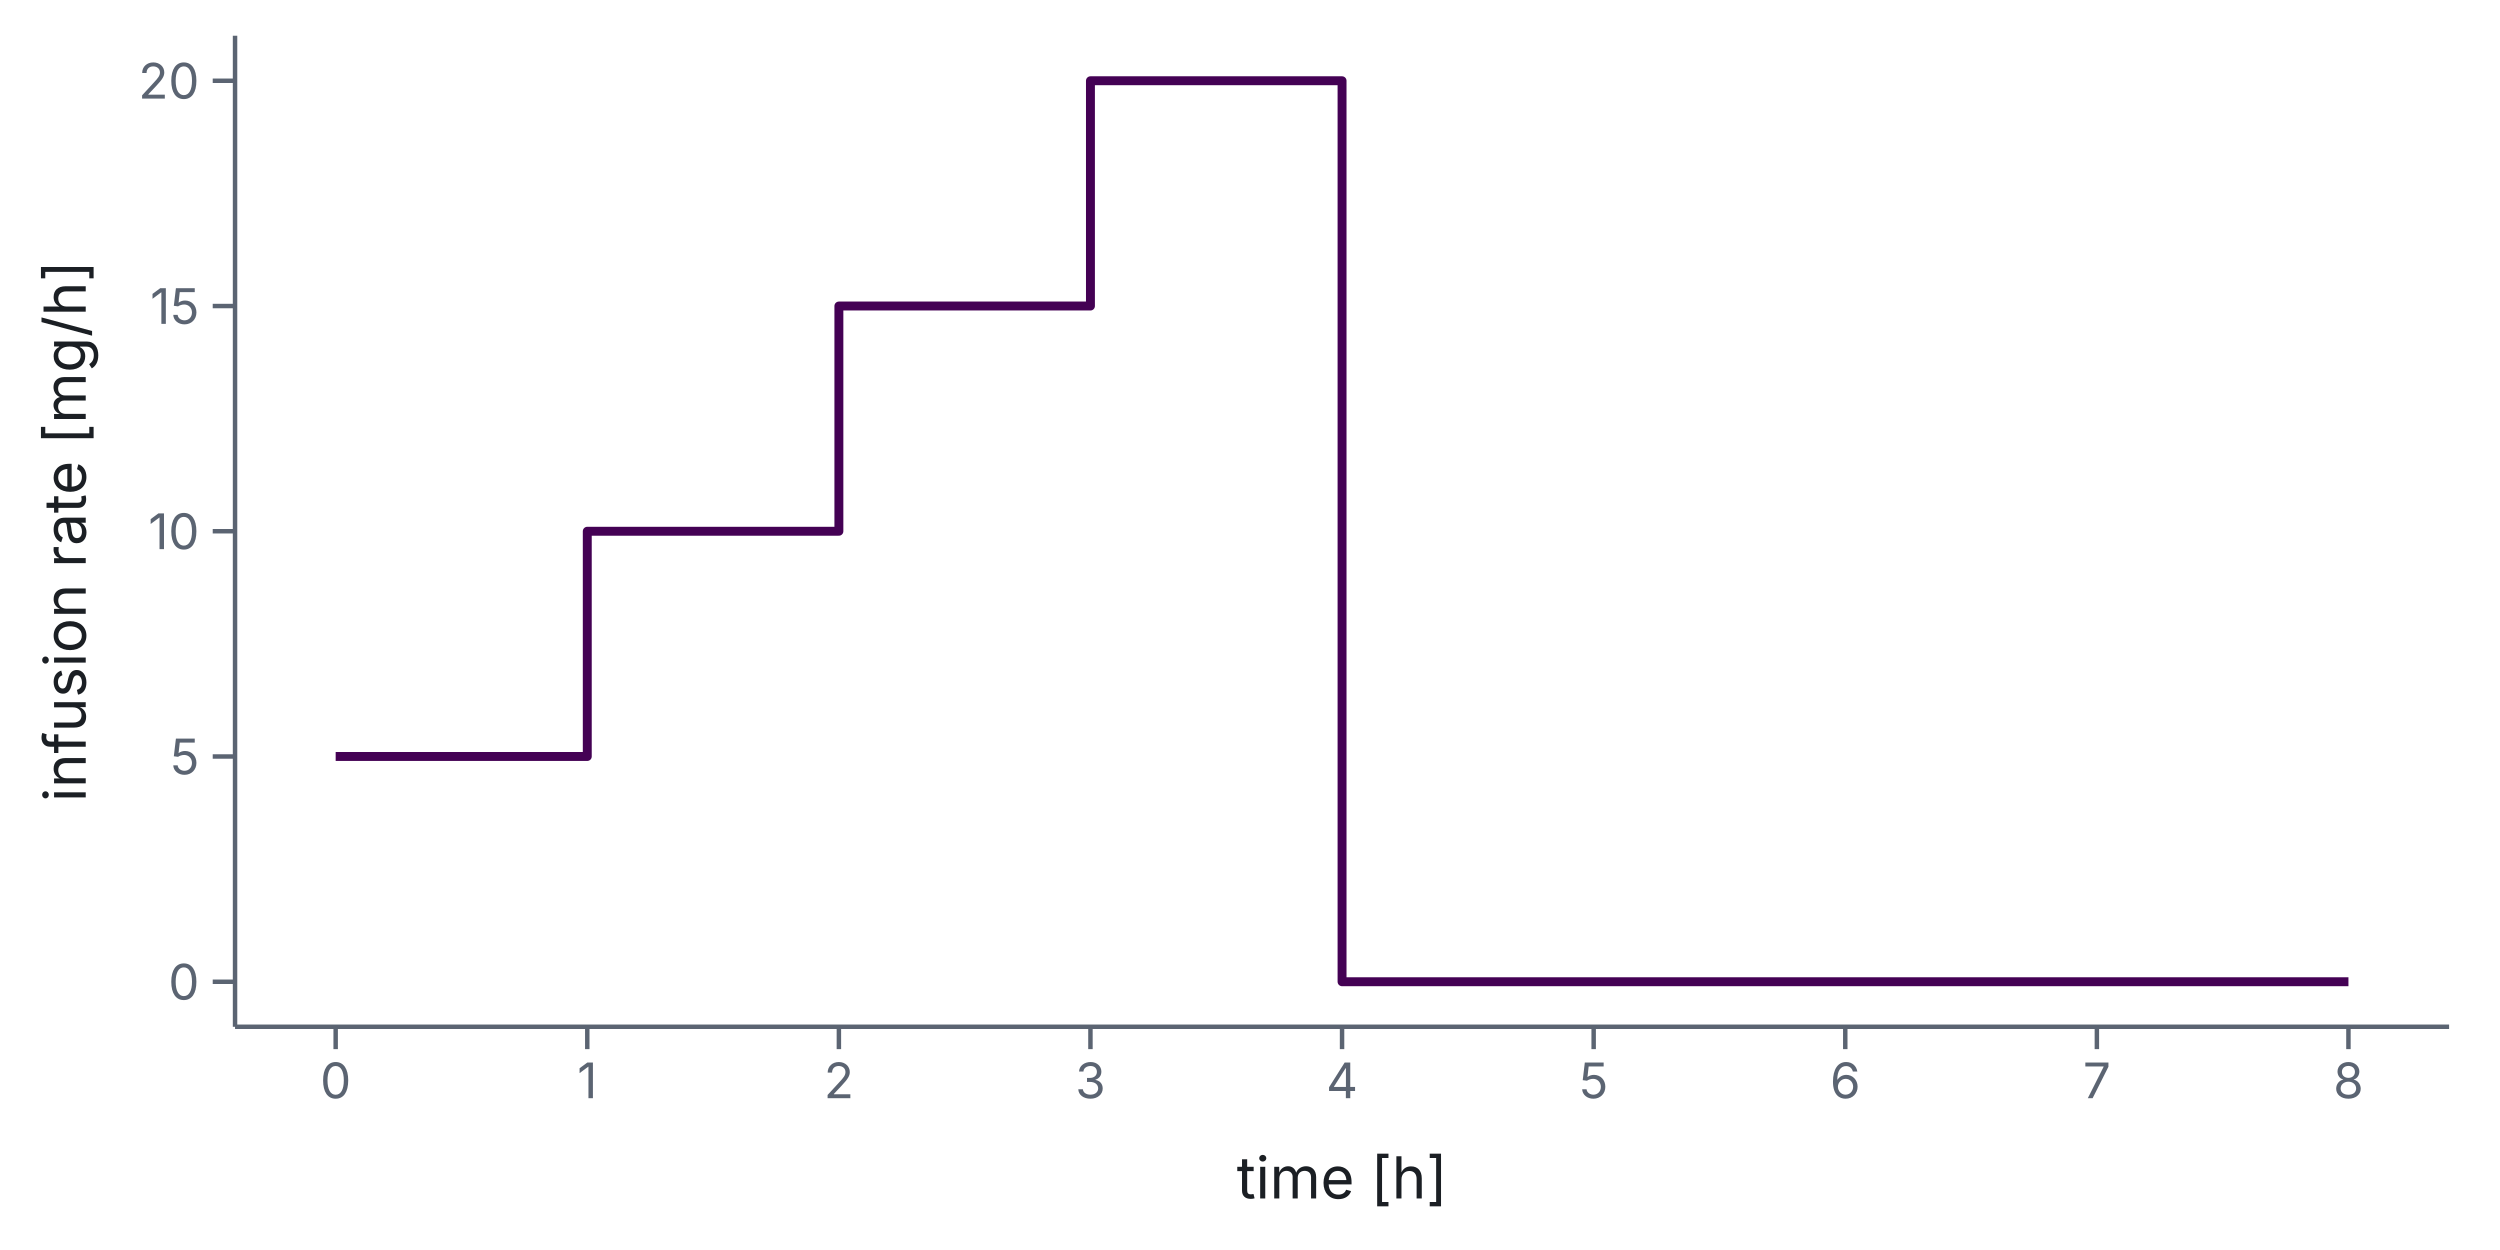
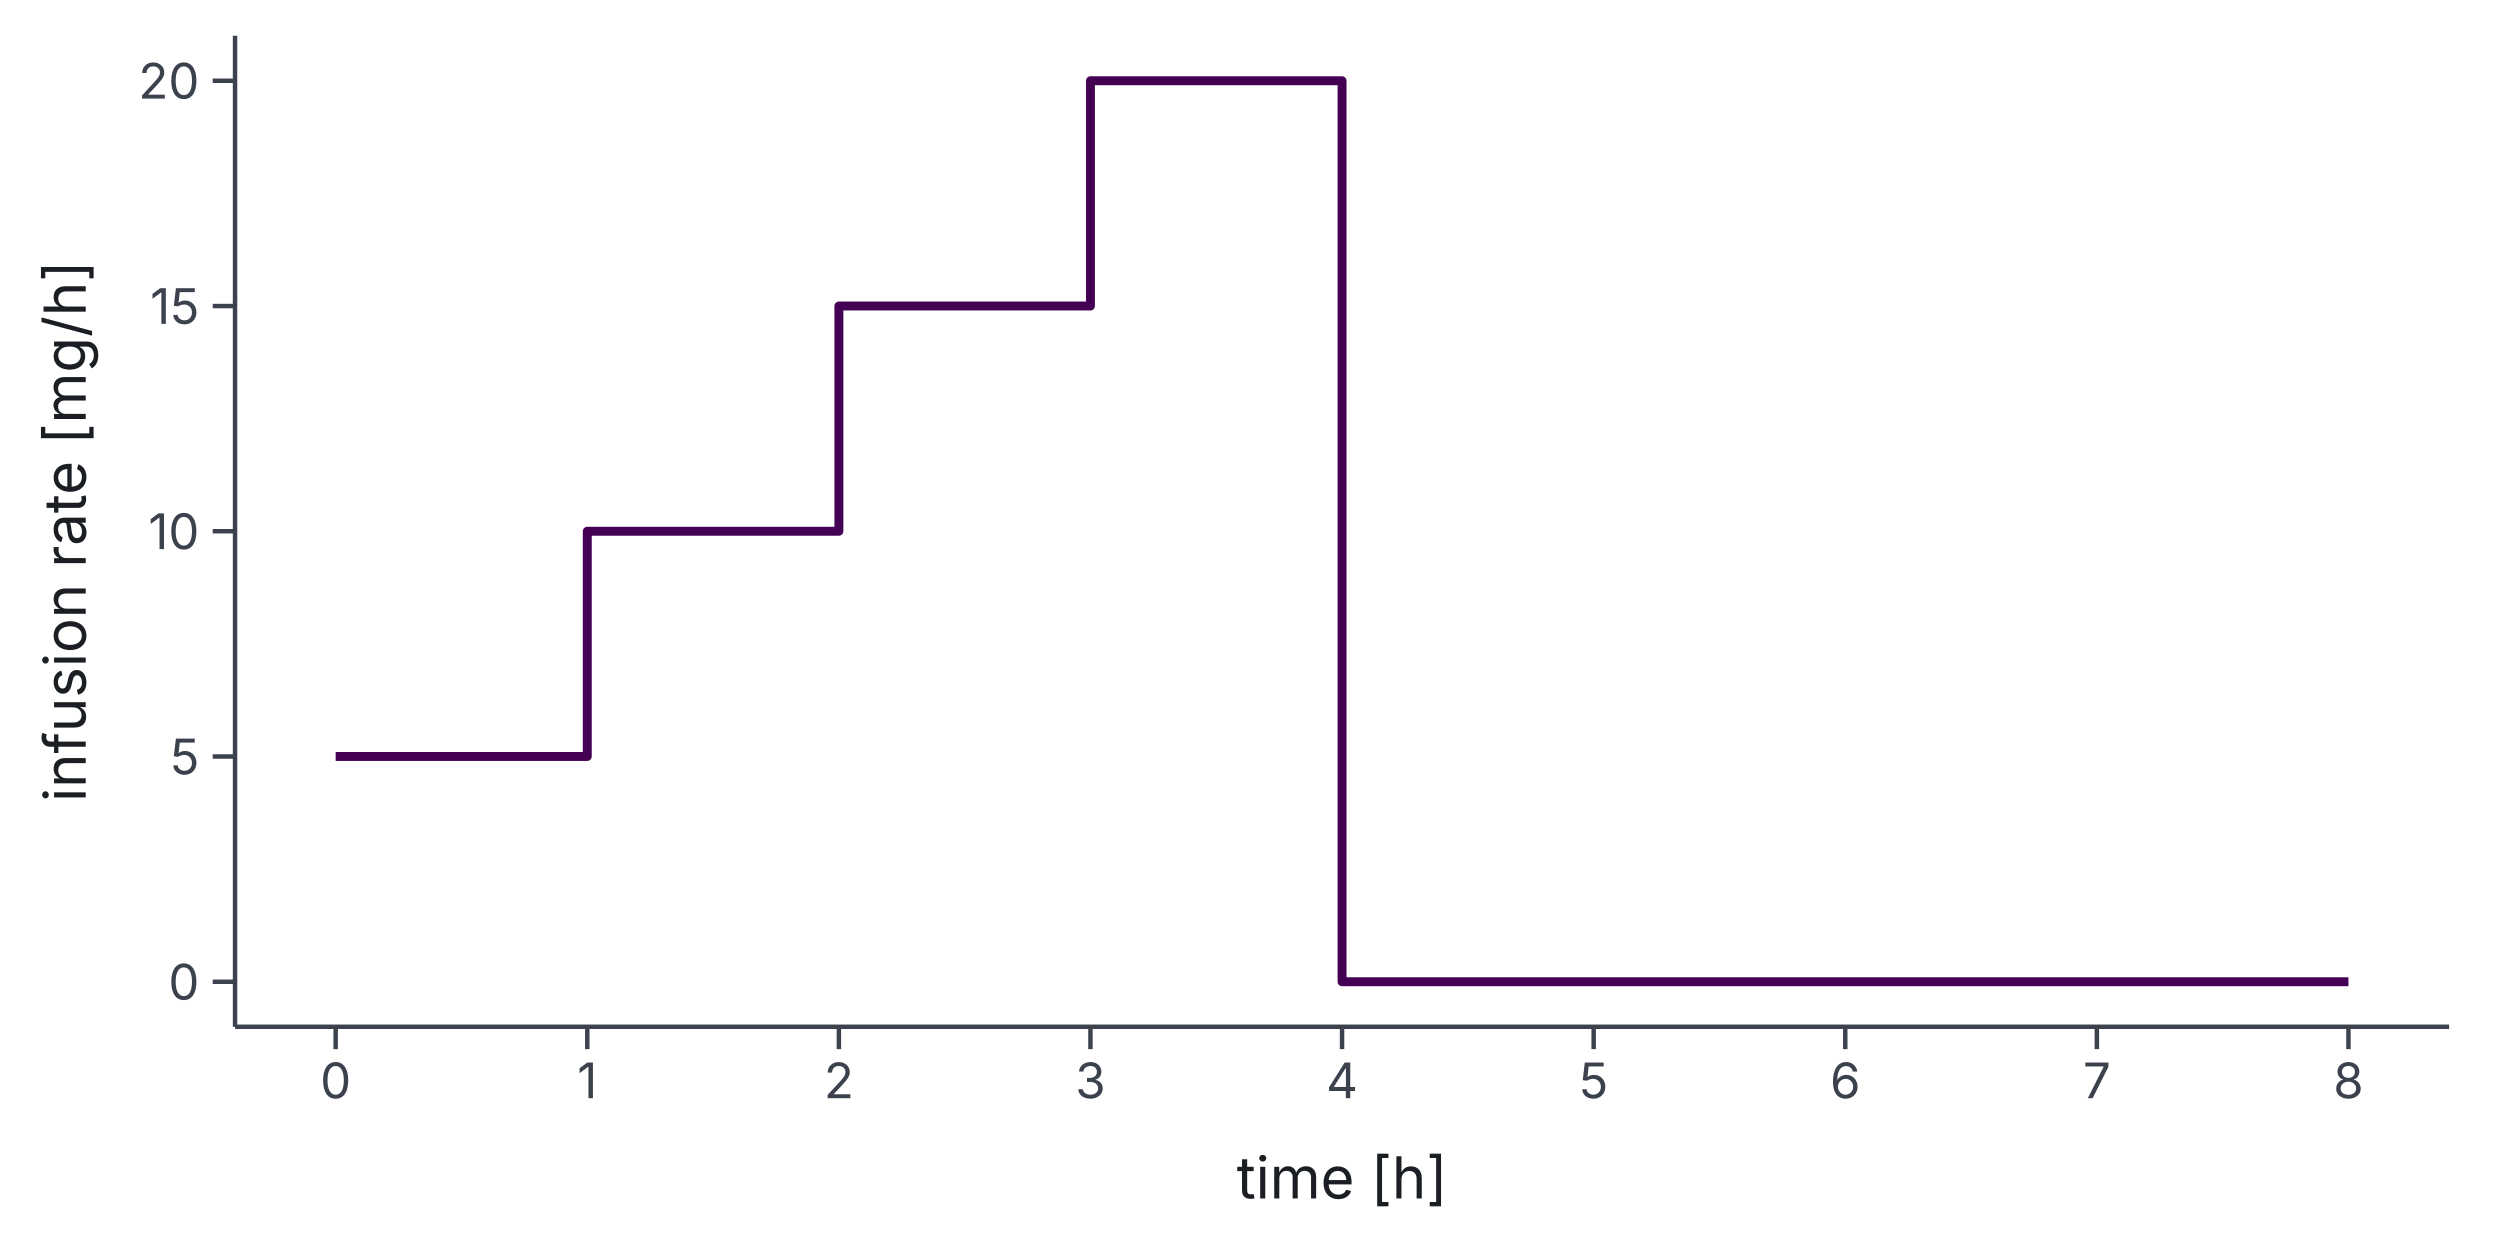
<svg xmlns="http://www.w3.org/2000/svg" width="560" height="280" viewBox="0 0 560 280" class="sbmlsim-figure" role="img" font-family="Inter, -apple-system, BlinkMacSystemFont, 'Segoe UI', Roboto, Helvetica, Arial, sans-serif">
  <defs>
-     <clipPath id="sbmlsim-1340aad2e59a-p0-clip-0">
+     <clipPath id="sbmlsim-85067059be80-p0-clip-0">
      <rect x="44.65" y="0" width="495.95" height="222" />
    </clipPath>
  </defs>
  <g class="charton-background">
    <rect x="0" y="0" width="560" height="280" fill="#ffffff" />
  </g>
  <svg class="sbmlsim-plot" data-plot="p0" x="8" y="8" width="544" height="264" overflow="visible">
-     <g class="charton-plot" clip-path="url(#sbmlsim-1340aad2e59a-p0-clip-0)">
+     <g class="charton-plot" clip-path="url(#sbmlsim-85067059be80-p0-clip-0)">
      <g class="sbmlsim-element sbmlsim-curve" data-element="e0">
        <g class="charton-mark charton-mark-path">
          <path d="M67.19 161.45L67.19 161.45L67.19 161.45L67.19 161.45L67.19 161.45L67.19 161.45L67.19 161.45L67.19 161.45L67.19 161.45L67.19 161.45L67.19 161.45L67.19 161.45L67.2 161.45L67.2 161.45L67.2 161.45L67.2 161.45L67.2 161.45L67.2 161.45L67.2 161.45L67.21 161.45L67.21 161.45L67.21 161.45L67.21 161.45L67.22 161.45L67.22 161.45L67.23 161.45L67.23 161.45L67.24 161.45L67.24 161.45L67.25 161.45L67.26 161.45L67.26 161.45L67.27 161.45L67.28 161.45L67.28 161.45L67.29 161.45L67.3 161.45L67.32 161.45L67.34 161.45L67.35 161.45L67.36 161.45L67.38 161.45L67.39 161.45L67.41 161.45L67.43 161.45L67.45 161.45L67.47 161.45L67.48 161.45L67.5 161.45L67.52 161.45L67.53 161.45L67.55 161.45L67.56 161.45L67.58 161.45L67.59 161.45L67.61 161.45L67.62 161.45L67.64 161.45L67.65 161.45L67.67 161.45L67.69 161.45L67.7 161.45L67.72 161.45L67.73 161.45L67.75 161.45L67.76 161.45L67.78 161.45L67.79 161.45L67.81 161.45L67.83 161.45L67.84 161.45L67.86 161.45L67.87 161.45L67.89 161.45L67.9 161.45L67.92 161.45L67.94 161.45L67.97 161.45L67.99 161.45L68.01 161.45L68.04 161.45L68.06 161.45L68.08 161.45L68.11 161.45L68.13 161.45L68.15 161.45L68.18 161.45L68.2 161.45L68.22 161.45L68.25 161.45L68.27 161.45L68.29 161.45L68.32 161.45L68.34 161.45L68.36 161.45L68.39 161.45L68.41 161.45L68.43 161.45L68.46 161.45L68.48 161.45L68.5 161.45L68.54 161.45L68.58 161.45L68.61 161.45L68.65 161.45L68.68 161.45L68.72 161.45L68.75 161.45L68.79 161.45L68.82 161.45L68.86 161.45L68.9 161.45L68.93 161.45L68.97 161.45L69 161.45L69.04 161.45L69.07 161.45L69.11 161.45L69.14 161.45L69.18 161.45L69.23 161.45L69.29 161.45L69.34 161.45L69.39 161.45L69.45 161.45L69.5 161.45L69.56 161.45L69.61 161.45L69.66 161.45L69.72 161.45L69.77 161.45L69.82 161.45L69.88 161.45L69.93 161.45L69.99 161.45L70.04 161.45L70.09 161.45L70.15 161.45L70.2 161.45L70.25 161.45L70.31 161.45L70.36 161.45L70.42 161.45L70.47 161.45L70.52 161.45L70.58 161.45L70.63 161.45L70.71 161.45L70.79 161.45L70.88 161.45L70.96 161.45L71.09 161.45L71.18 161.45L71.26 161.45L71.35 161.45L71.44 161.45L71.52 161.45L71.61 161.45L71.7 161.45L71.78 161.45L71.87 161.45L71.96 161.45L72.04 161.45L72.13 161.45L72.22 161.45L72.3 161.45L72.39 161.45L72.48 161.45L72.56 161.45L72.65 161.45L72.74 161.45L72.82 161.45L72.91 161.45L73 161.45L73.08 161.45L73.17 161.45L73.26 161.45L73.34 161.45L73.43 161.45L73.52 161.45L73.6 161.45L73.69 161.45L73.78 161.45L73.86 161.45L73.95 161.45L74.04 161.45L74.17 161.45L74.3 161.45L74.43 161.45L74.56 161.45L74.69 161.45L74.82 161.45L75.03 161.45L75.24 161.45L75.45 161.45L75.66 161.45L75.87 161.45L76.08 161.45L76.29 161.45L76.5 161.45L76.71 161.45L76.92 161.45L77.13 161.45L77.33 161.45L77.54 161.45L77.75 161.45L77.96 161.45L78.17 161.45L78.38 161.45L78.59 161.45L78.8 161.45L79.01 161.45L79.22 161.45L79.43 161.45L79.64 161.45L79.85 161.45L80.06 161.45L80.27 161.45L80.48 161.45L80.69 161.45L80.9 161.45L81.1 161.45L81.31 161.45L81.52 161.45L81.73 161.45L81.94 161.45L82.15 161.45L82.36 161.45L82.57 161.45L82.78 161.45L82.99 161.45L83.2 161.45L83.41 161.45L83.62 161.45L83.83 161.45L84.04 161.45L84.25 161.45L84.46 161.45L84.77 161.45L85.09 161.45L85.4 161.45L85.72 161.45L86.03 161.45L86.35 161.45L86.67 161.45L86.98 161.45L87.3 161.45L87.61 161.45L87.93 161.45L88.25 161.45L88.56 161.45L88.88 161.45L89.19 161.45L89.51 161.45L89.82 161.45L90.14 161.45L90.46 161.45L90.77 161.45L91.09 161.45L91.57 161.45L92.04 161.45L92.52 161.45L93 161.45L93.47 161.45L93.95 161.45L94.43 161.45L94.9 161.45L95.38 161.45L95.86 161.45L96.33 161.45L96.81 161.45L97.29 161.45L97.76 161.45L98.24 161.45L98.72 161.45L99.19 161.45L99.67 161.45L100.15 161.45L100.87 161.45L101.59 161.45L102.31 161.45L103.03 161.45L103.75 161.45L104.46 161.45L105.18 161.45L105.9 161.45L106.62 161.45L107.34 161.45L108.06 161.45L108.78 161.45L109.5 161.45L110.22 161.45L110.94 161.45L111.66 161.45L112.38 161.45L113.48 161.45L114.57 161.45L115.66 161.45L116.76 161.45L117.85 161.45L118.94 161.45L120.04 161.45L121.13 161.45L122.23 161.45L123.32 161.45L123.55 161.45L123.55 111L123.55 111L123.55 111L123.55 111L123.55 111L123.55 111L123.55 111L123.55 111L123.55 111L123.55 111L123.55 111L123.55 111L123.55 111L123.55 111L123.56 111L123.56 111L123.56 111L123.56 111L123.56 111L123.57 111L123.57 111L123.57 111L123.58 111L123.58 111L123.58 111L123.59 111L123.59 111L123.6 111L123.61 111L123.61 111L123.62 111L123.62 111L123.63 111L123.64 111L123.65 111L123.66 111L123.67 111L123.68 111L123.69 111L123.7 111L123.71 111L123.72 111L123.73 111L123.74 111L123.75 111L123.77 111L123.78 111L123.79 111L123.8 111L123.81 111L123.83 111L123.85 111L123.86 111L123.88 111L123.9 111L123.92 111L123.93 111L123.95 111L123.97 111L123.98 111L124 111L124.02 111L124.03 111L124.05 111L124.07 111L124.08 111L124.1 111L124.12 111L124.13 111L124.15 111L124.17 111L124.18 111L124.2 111L124.22 111L124.23 111L124.25 111L124.27 111L124.29 111L124.3 111L124.32 111L124.34 111L124.35 111L124.37 111L124.39 111L124.41 111L124.44 111L124.46 111L124.49 111L124.51 111L124.54 111L124.56 111L124.59 111L124.61 111L124.64 111L124.67 111L124.69 111L124.72 111L124.74 111L124.77 111L124.79 111L124.82 111L124.84 111L124.87 111L124.89 111L124.92 111L124.95 111L124.97 111L125.01 111L125.05 111L125.09 111L125.12 111L125.16 111L125.2 111L125.24 111L125.28 111L125.32 111L125.35 111L125.39 111L125.43 111L125.47 111L125.51 111L125.55 111L125.58 111L125.64 111L125.7 111L125.76 111L125.82 111L125.88 111L125.94 111L126 111L126.06 111L126.12 111L126.18 111L126.27 111L126.36 111L126.45 111L126.54 111L126.63 111L126.72 111L126.87 111L127.02 111L127.17 111L127.32 111L127.47 111L127.62 111L127.77 111L127.92 111L128.07 111L128.22 111L128.45 111L128.69 111L128.93 111L129.17 111L129.4 111L129.64 111L129.88 111L130.12 111L130.35 111L130.75 111L131.14 111L131.53 111L131.93 111L132.32 111L132.71 111L133.11 111L133.5 111L134.14 111L134.77 111L135.41 111L136.05 111L136.69 111L137.32 111L137.96 111L138.6 111L139.23 111L139.87 111L140.51 111L141.15 111L141.78 111L142.42 111L143.06 111L144.05 111L145.03 111L146.02 111L147.01 111L147.99 111L148.98 111L149.97 111L150.95 111L151.94 111L152.93 111L153.91 111L154.9 111L155.89 111L156.88 111L158.38 111L159.89 111L161.4 111L162.9 111L164.41 111L165.92 111L167.42 111L168.93 111L170.44 111L171.95 111L173.45 111L175.75 111L178.04 111L179.91 111L179.91 60.55L179.91 60.55L179.91 60.55L179.91 60.55L179.91 60.55L179.91 60.55L179.91 60.55L179.91 60.55L179.91 60.55L179.91 60.55L179.91 60.55L179.91 60.55L179.91 60.55L179.91 60.55L179.91 60.55L179.91 60.55L179.92 60.55L179.92 60.55L179.92 60.55L179.92 60.55L179.93 60.55L179.93 60.55L179.93 60.55L179.93 60.55L179.94 60.55L179.95 60.55L179.95 60.55L179.96 60.55L179.96 60.55L179.97 60.55L179.97 60.55L179.98 60.55L179.99 60.55L180 60.55L180 60.55L180.01 60.55L180.02 60.55L180.03 60.55L180.04 60.55L180.05 60.55L180.06 60.55L180.08 60.55L180.09 60.55L180.1 60.55L180.11 60.55L180.12 60.55L180.13 60.55L180.14 60.55L180.15 60.55L180.17 60.55L180.19 60.55L180.2 60.55L180.22 60.55L180.24 60.55L180.25 60.55L180.27 60.55L180.29 60.55L180.3 60.55L180.32 60.55L180.34 60.55L180.35 60.55L180.37 60.55L180.39 60.55L180.4 60.55L180.42 60.55L180.44 60.55L180.45 60.55L180.47 60.55L180.49 60.55L180.5 60.55L180.52 60.55L180.54 60.55L180.55 60.55L180.57 60.55L180.59 60.55L180.6 60.55L180.62 60.55L180.64 60.55L180.65 60.55L180.67 60.55L180.69 60.55L180.7 60.55L180.72 60.55L180.75 60.55L180.77 60.55L180.8 60.55L180.82 60.55L180.85 60.55L180.87 60.55L180.9 60.55L180.92 60.55L180.95 60.55L180.97 60.55L181 60.55L181.02 60.55L181.05 60.55L181.07 60.55L181.1 60.55L181.12 60.55L181.15 60.55L181.17 60.55L181.2 60.55L181.22 60.55L181.25 60.55L181.27 60.55L181.3 60.55L181.33 60.55L181.37 60.55L181.41 60.55L181.45 60.55L181.49 60.55L181.52 60.55L181.56 60.55L181.6 60.55L181.64 60.55L181.67 60.55L181.71 60.55L181.75 60.55L181.79 60.55L181.82 60.55L181.86 60.55L181.9 60.55L181.96 60.55L182.01 60.55L182.07 60.55L182.13 60.55L182.19 60.55L182.25 60.55L182.3 60.55L182.36 60.55L182.42 60.55L182.48 60.55L182.53 60.55L182.63 60.55L182.72 60.55L182.82 60.55L182.91 60.55L183.01 60.55L183.1 60.55L183.32 60.55L183.46 60.55L183.6 60.55L183.74 60.55L183.88 60.55L184.01 60.55L184.15 60.55L184.29 60.55L184.52 60.55L184.75 60.55L184.97 60.55L185.2 60.55L185.42 60.55L185.65 60.55L185.88 60.55L186.1 60.55L186.33 60.55L186.56 60.55L186.78 60.55L187.21 60.55L187.64 60.55L188.06 60.55L188.49 60.55L188.92 60.55L189.34 60.55L189.77 60.55L190.2 60.55L190.63 60.55L191.05 60.55L191.48 60.55L192.14 60.55L192.79 60.55L193.45 60.55L194.11 60.55L194.76 60.55L195.42 60.55L196.08 60.55L196.73 60.55L197.39 60.55L198.05 60.55L199.05 60.55L200.05 60.55L201.06 60.55L202.06 60.55L203.07 60.55L204.07 60.55L205.07 60.55L206.08 60.55L207.08 60.55L208.08 60.55L209.09 60.55L210.09 60.55L211.09 60.55L212.1 60.55L213.62 60.55L215.14 60.55L216.65 60.55L218.17 60.55L219.69 60.55L221.21 60.55L222.73 60.55L224.25 60.55L225.76 60.55L227.28 60.55L228.8 60.55L231.11 60.55L233.43 60.55L235.74 60.55L236.26 60.55L236.26 10.09L236.26 10.09L236.26 10.09L236.26 10.09L236.26 10.09L236.27 10.09L236.27 10.09L236.27 10.09L236.27 10.09L236.27 10.09L236.27 10.09L236.27 10.09L236.27 10.09L236.27 10.09L236.27 10.09L236.27 10.09L236.27 10.09L236.28 10.09L236.28 10.09L236.28 10.09L236.28 10.09L236.29 10.09L236.29 10.09L236.29 10.09L236.3 10.09L236.3 10.09L236.31 10.09L236.31 10.09L236.32 10.09L236.32 10.09L236.33 10.09L236.34 10.09L236.34 10.09L236.35 10.09L236.36 10.09L236.37 10.09L236.37 10.09L236.39 10.09L236.41 10.09L236.42 10.09L236.44 10.09L236.45 10.09L236.46 10.09L236.48 10.09L236.49 10.09L236.51 10.09L236.52 10.09L236.54 10.09L236.55 10.09L236.56 10.09L236.58 10.09L236.59 10.09L236.61 10.09L236.62 10.09L236.64 10.09L236.65 10.09L236.66 10.09L236.68 10.09L236.69 10.09L236.71 10.09L236.72 10.09L236.74 10.09L236.75 10.09L236.77 10.09L236.78 10.09L236.79 10.09L236.81 10.09L236.82 10.09L236.84 10.09L236.85 10.09L236.87 10.09L236.89 10.09L236.91 10.09L236.93 10.09L236.95 10.09L236.97 10.09L237 10.09L237.02 10.09L237.04 10.09L237.06 10.09L237.08 10.09L237.1 10.09L237.13 10.09L237.15 10.09L237.17 10.09L237.19 10.09L237.21 10.09L237.23 10.09L237.25 10.09L237.28 10.09L237.3 10.09L237.32 10.09L237.34 10.09L237.36 10.09L237.38 10.09L237.41 10.09L237.43 10.09L237.45 10.09L237.48 10.09L237.51 10.09L237.55 10.09L237.58 10.09L237.61 10.09L237.65 10.09L237.68 10.09L237.71 10.09L237.74 10.09L237.78 10.09L237.81 10.09L237.84 10.09L237.87 10.09L237.91 10.09L237.94 10.09L237.97 10.09L238.01 10.09L238.04 10.09L238.07 10.09L238.12 10.09L238.17 10.09L238.22 10.09L238.27 10.09L238.32 10.09L238.37 10.09L238.42 10.09L238.47 10.09L238.52 10.09L238.57 10.09L238.62 10.09L238.7 10.09L238.78 10.09L238.86 10.09L238.93 10.09L239.01 10.09L239.09 10.09L239.16 10.09L239.24 10.09L239.32 10.09L239.39 10.09L239.53 10.09L239.75 10.09L239.89 10.09L240.03 10.09L240.18 10.09L240.32 10.09L240.46 10.09L240.61 10.09L240.75 10.09L240.89 10.09L241.04 10.09L241.27 10.09L241.51 10.09L241.75 10.09L241.98 10.09L242.22 10.09L242.46 10.09L242.69 10.09L242.93 10.09L243.17 10.09L243.4 10.09L243.64 10.09L244.09 10.09L244.54 10.09L244.99 10.09L245.43 10.09L245.88 10.09L246.33 10.09L246.78 10.09L247.23 10.09L247.68 10.09L248.13 10.09L248.58 10.09L249.28 10.09L249.99 10.09L250.7 10.09L251.4 10.09L252.11 10.09L252.81 10.09L253.52 10.09L254.23 10.09L254.93 10.09L255.64 10.09L256.35 10.09L257.43 10.09L258.52 10.09L259.61 10.09L260.69 10.09L261.78 10.09L262.87 10.09L263.95 10.09L265.04 10.09L266.13 10.09L267.21 10.09L268.3 10.09L269.39 10.09L270.47 10.09L271.56 10.09L273.21 10.09L274.87 10.09L276.52 10.09L278.17 10.09L279.83 10.09L281.48 10.09L283.14 10.09L284.79 10.09L286.44 10.09L288.1 10.09L289.75 10.09L291.4 10.09L292.62 10.09L292.62 211.91L292.62 211.91L292.62 211.91L292.62 211.91L292.62 211.91L292.62 211.91L292.62 211.91L292.62 211.91L292.62 211.91L292.62 211.91L292.62 211.91L292.62 211.91L292.63 211.91L292.63 211.91L292.63 211.91L292.63 211.91L292.63 211.91L292.63 211.91L292.63 211.91L292.63 211.91L292.63 211.91L292.63 211.91L292.64 211.91L292.64 211.91L292.64 211.91L292.65 211.91L292.65 211.91L292.65 211.91L292.66 211.91L292.66 211.91L292.66 211.91L292.67 211.91L292.68 211.91L292.68 211.91L292.69 211.91L292.69 211.91L292.7 211.91L292.71 211.91L292.72 211.91L292.73 211.91L292.73 211.91L292.74 211.91L292.75 211.91L292.75 211.91L292.76 211.91L292.77 211.91L292.78 211.91L292.78 211.91L292.8 211.91L292.81 211.91L292.82 211.91L292.84 211.91L292.85 211.91L292.86 211.91L292.87 211.91L292.89 211.91L292.9 211.91L292.91 211.91L292.93 211.91L292.94 211.91L292.95 211.91L292.97 211.91L292.98 211.91L292.99 211.91L293 211.91L293.02 211.91L293.03 211.91L293.04 211.91L293.06 211.91L293.07 211.91L293.08 211.91L293.1 211.91L293.11 211.91L293.12 211.91L293.13 211.91L293.15 211.91L293.16 211.91L293.17 211.91L293.19 211.91L293.2 211.91L293.21 211.91L293.23 211.91L293.24 211.91L293.25 211.91L293.26 211.91L293.28 211.91L293.29 211.91L293.3 211.91L293.32 211.91L293.33 211.91L293.34 211.91L293.36 211.91L293.37 211.91L293.38 211.91L293.39 211.91L293.41 211.91L293.42 211.91L293.44 211.91L293.46 211.91L293.48 211.91L293.5 211.91L293.52 211.91L293.54 211.91L293.56 211.91L293.58 211.91L293.6 211.91L293.62 211.91L293.64 211.91L293.66 211.91L293.68 211.91L293.7 211.91L293.72 211.91L293.73 211.91L293.75 211.91L293.77 211.91L293.79 211.91L293.81 211.91L293.83 211.91L293.85 211.91L293.87 211.91L293.89 211.91L293.91 211.91L293.93 211.91L293.95 211.91L293.97 211.91L293.99 211.91L294.01 211.91L294.04 211.91L294.07 211.91L294.1 211.91L294.13 211.91L294.16 211.91L294.19 211.91L294.22 211.91L294.25 211.91L294.28 211.91L294.31 211.91L294.34 211.91L294.37 211.91L294.4 211.91L294.43 211.91L294.46 211.91L294.49 211.91L294.52 211.91L294.55 211.91L294.58 211.91L294.61 211.91L294.65 211.91L294.7 211.91L294.74 211.91L294.79 211.91L294.84 211.91L294.88 211.91L294.93 211.91L294.97 211.91L295.02 211.91L295.06 211.91L295.11 211.91L295.15 211.91L295.2 211.91L295.25 211.91L295.31 211.91L295.38 211.91L295.45 211.91L295.52 211.91L295.59 211.91L295.66 211.91L295.73 211.91L295.8 211.91L295.87 211.91L295.93 211.91L296.05 211.91L296.17 211.91L296.28 211.91L296.4 211.91L296.51 211.91L296.63 211.91L296.86 211.91L297.1 211.91L297.34 211.91L297.57 211.91L297.81 211.91L298.04 211.91L298.28 211.91L298.51 211.91L298.75 211.91L298.98 211.91L299.22 211.91L299.45 211.91L299.69 211.91L299.93 211.91L300.16 211.91L300.4 211.91L300.79 211.91L301.18 211.91L301.58 211.91L301.97 211.91L302.36 211.91L302.76 211.91L303.15 211.91L303.54 211.91L303.93 211.91L304.33 211.91L304.72 211.91L305.11 211.91L305.51 211.91L305.9 211.91L306.49 211.91L307.09 211.91L307.68 211.91L308.28 211.91L308.87 211.91L309.46 211.91L310.06 211.91L310.65 211.91L311.25 211.91L311.84 211.91L312.43 211.91L313.03 211.91L313.62 211.91L314.22 211.91L315.11 211.91L316.01 211.91L316.9 211.91L317.8 211.91L318.69 211.91L319.58 211.91L320.48 211.91L321.37 211.91L322.27 211.91L323.16 211.91L324.06 211.91L324.95 211.91L325.85 211.91L326.74 211.91L327.64 211.91L329 211.91L330.36 211.91L331.71 211.91L333.07 211.91L334.43 211.91L335.79 211.91L337.15 211.91L338.51 211.91L339.87 211.91L341.23 211.91L342.59 211.91L343.95 211.91L345.31 211.91L346.67 211.91L348.03 211.91L349.39 211.91L350.75 211.91L352.1 211.91L353.46 211.91L354.82 211.91L356.89 211.91L358.95 211.91L361.01 211.91L363.07 211.91L365.14 211.91L367.2 211.91L369.26 211.91L371.33 211.91L373.39 211.91L375.45 211.91L377.52 211.91L379.58 211.91L381.64 211.91L383.7 211.91L385.77 211.91L387.83 211.91L389.89 211.91L391.96 211.91L394.02 211.91L396.08 211.91L399.18 211.91L402.28 211.91L405.39 211.91L408.49 211.91L411.59 211.91L414.69 211.91L417.79 211.91L420.89 211.91L424 211.91L427.1 211.91L430.2 211.91L433.3 211.91L436.4 211.91L439.5 211.91L442.61 211.91L445.71 211.91L448.81 211.91L453.6 211.91L458.4 211.91L463.19 211.91L467.98 211.91L472.78 211.91L477.57 211.91L482.36 211.91L487.16 211.91L491.95 211.91L496.75 211.91L501.54 211.91L509.29 211.91L517.05 211.91L518.05 211.91" fill="none" stroke="#440154" stroke-width="2" stroke-linejoin="round" />
        </g>
      </g>
    </g>
    <g class="charton-axis charton-axis-x" data-axis="x">
      <g class="charton-axis-line">
-         <path d="M44.65 222L540.6 222" fill="none" stroke="#5b6472" stroke-width="1" stroke-linejoin="round" />
+         <path d="M44.65 222L540.6 222" fill="none" stroke="#3b424d" stroke-width="1" stroke-linejoin="round" />
      </g>
      <g class="charton-tick">
-         <path d="M67.19 222L67.19 227" fill="none" stroke="#5b6472" stroke-width="1" stroke-linejoin="round" />
-         <path d="M123.55 222L123.55 227" fill="none" stroke="#5b6472" stroke-width="1" stroke-linejoin="round" />
-         <path d="M179.91 222L179.91 227" fill="none" stroke="#5b6472" stroke-width="1" stroke-linejoin="round" />
-         <path d="M236.26 222L236.26 227" fill="none" stroke="#5b6472" stroke-width="1" stroke-linejoin="round" />
-         <path d="M292.62 222L292.62 227" fill="none" stroke="#5b6472" stroke-width="1" stroke-linejoin="round" />
-         <path d="M348.98 222L348.98 227" fill="none" stroke="#5b6472" stroke-width="1" stroke-linejoin="round" />
-         <path d="M405.34 222L405.34 227" fill="none" stroke="#5b6472" stroke-width="1" stroke-linejoin="round" />
-         <path d="M461.7 222L461.7 227" fill="none" stroke="#5b6472" stroke-width="1" stroke-linejoin="round" />
-         <path d="M518.05 222L518.05 227" fill="none" stroke="#5b6472" stroke-width="1" stroke-linejoin="round" />
+         <path d="M67.19 222L67.19 227" fill="none" stroke="#3b424d" stroke-width="1" stroke-linejoin="round" />
+         <path d="M123.55 222L123.55 227" fill="none" stroke="#3b424d" stroke-width="1" stroke-linejoin="round" />
+         <path d="M179.91 222L179.91 227" fill="none" stroke="#3b424d" stroke-width="1" stroke-linejoin="round" />
+         <path d="M236.26 222L236.26 227" fill="none" stroke="#3b424d" stroke-width="1" stroke-linejoin="round" />
+         <path d="M292.62 222L292.62 227" fill="none" stroke="#3b424d" stroke-width="1" stroke-linejoin="round" />
+         <path d="M348.98 222L348.98 227" fill="none" stroke="#3b424d" stroke-width="1" stroke-linejoin="round" />
+         <path d="M405.34 222L405.34 227" fill="none" stroke="#3b424d" stroke-width="1" stroke-linejoin="round" />
+         <path d="M461.7 222L461.7 227" fill="none" stroke="#3b424d" stroke-width="1" stroke-linejoin="round" />
+         <path d="M518.05 222L518.05 227" fill="none" stroke="#3b424d" stroke-width="1" stroke-linejoin="round" />
      </g>
      <g class="charton-tick-label">
-         <text x="67.19" y="230" font-size="11" fill="#5b6472" text-anchor="middle" dominant-baseline="hanging">0</text>
-         <text x="123.55" y="230" font-size="11" fill="#5b6472" text-anchor="middle" dominant-baseline="hanging">1</text>
-         <text x="179.91" y="230" font-size="11" fill="#5b6472" text-anchor="middle" dominant-baseline="hanging">2</text>
-         <text x="236.26" y="230" font-size="11" fill="#5b6472" text-anchor="middle" dominant-baseline="hanging">3</text>
-         <text x="292.62" y="230" font-size="11" fill="#5b6472" text-anchor="middle" dominant-baseline="hanging">4</text>
-         <text x="348.98" y="230" font-size="11" fill="#5b6472" text-anchor="middle" dominant-baseline="hanging">5</text>
-         <text x="405.34" y="230" font-size="11" fill="#5b6472" text-anchor="middle" dominant-baseline="hanging">6</text>
-         <text x="461.7" y="230" font-size="11" fill="#5b6472" text-anchor="middle" dominant-baseline="hanging">7</text>
-         <text x="518.05" y="230" font-size="11" fill="#5b6472" text-anchor="middle" dominant-baseline="hanging">8</text>
+         <text x="67.19" y="230" font-size="11" fill="#3b424d" text-anchor="middle" dominant-baseline="hanging">0</text>
+         <text x="123.55" y="230" font-size="11" fill="#3b424d" text-anchor="middle" dominant-baseline="hanging">1</text>
+         <text x="179.91" y="230" font-size="11" fill="#3b424d" text-anchor="middle" dominant-baseline="hanging">2</text>
+         <text x="236.26" y="230" font-size="11" fill="#3b424d" text-anchor="middle" dominant-baseline="hanging">3</text>
+         <text x="292.62" y="230" font-size="11" fill="#3b424d" text-anchor="middle" dominant-baseline="hanging">4</text>
+         <text x="348.98" y="230" font-size="11" fill="#3b424d" text-anchor="middle" dominant-baseline="hanging">5</text>
+         <text x="405.34" y="230" font-size="11" fill="#3b424d" text-anchor="middle" dominant-baseline="hanging">6</text>
+         <text x="461.7" y="230" font-size="11" fill="#3b424d" text-anchor="middle" dominant-baseline="hanging">7</text>
+         <text x="518.05" y="230" font-size="11" fill="#3b424d" text-anchor="middle" dominant-baseline="hanging">8</text>
      </g>
      <g class="charton-axis-title">
        <text x="292.62" y="251" font-size="13" fill="#1b1f24" text-anchor="middle" dominant-baseline="hanging">time [h]</text>
      </g>
    </g>
    <g class="charton-axis charton-axis-y" data-axis="y">
      <g class="charton-axis-line">
-         <path d="M44.65 0L44.65 222" fill="none" stroke="#5b6472" stroke-width="1" stroke-linejoin="round" />
+         <path d="M44.65 0L44.65 222" fill="none" stroke="#3b424d" stroke-width="1" stroke-linejoin="round" />
      </g>
      <g class="charton-tick">
-         <path d="M44.65 211.91L39.65 211.91" fill="none" stroke="#5b6472" stroke-width="1" stroke-linejoin="round" />
-         <path d="M44.65 161.45L39.65 161.45" fill="none" stroke="#5b6472" stroke-width="1" stroke-linejoin="round" />
-         <path d="M44.65 111L39.65 111" fill="none" stroke="#5b6472" stroke-width="1" stroke-linejoin="round" />
-         <path d="M44.65 60.55L39.65 60.55" fill="none" stroke="#5b6472" stroke-width="1" stroke-linejoin="round" />
-         <path d="M44.65 10.09L39.65 10.09" fill="none" stroke="#5b6472" stroke-width="1" stroke-linejoin="round" />
+         <path d="M44.65 211.91L39.65 211.91" fill="none" stroke="#3b424d" stroke-width="1" stroke-linejoin="round" />
+         <path d="M44.65 161.45L39.65 161.45" fill="none" stroke="#3b424d" stroke-width="1" stroke-linejoin="round" />
+         <path d="M44.65 111L39.65 111" fill="none" stroke="#3b424d" stroke-width="1" stroke-linejoin="round" />
+         <path d="M44.65 60.55L39.65 60.55" fill="none" stroke="#3b424d" stroke-width="1" stroke-linejoin="round" />
+         <path d="M44.65 10.09L39.65 10.09" fill="none" stroke="#3b424d" stroke-width="1" stroke-linejoin="round" />
      </g>
      <g class="charton-tick-label">
-         <text x="36.65" y="211.91" font-size="11" fill="#5b6472" text-anchor="end" dominant-baseline="central">0</text>
-         <text x="36.65" y="161.45" font-size="11" fill="#5b6472" text-anchor="end" dominant-baseline="central">5</text>
-         <text x="36.65" y="111" font-size="11" fill="#5b6472" text-anchor="end" dominant-baseline="central">10</text>
-         <text x="36.65" y="60.55" font-size="11" fill="#5b6472" text-anchor="end" dominant-baseline="central">15</text>
-         <text x="36.65" y="10.09" font-size="11" fill="#5b6472" text-anchor="end" dominant-baseline="central">20</text>
+         <text x="36.65" y="211.91" font-size="11" fill="#3b424d" text-anchor="end" dominant-baseline="central">0</text>
+         <text x="36.65" y="161.45" font-size="11" fill="#3b424d" text-anchor="end" dominant-baseline="central">5</text>
+         <text x="36.65" y="111" font-size="11" fill="#3b424d" text-anchor="end" dominant-baseline="central">10</text>
+         <text x="36.65" y="60.55" font-size="11" fill="#3b424d" text-anchor="end" dominant-baseline="central">15</text>
+         <text x="36.65" y="10.09" font-size="11" fill="#3b424d" text-anchor="end" dominant-baseline="central">20</text>
      </g>
      <g class="charton-axis-title">
        <text x="6.5" y="111" font-size="13" fill="#1b1f24" text-anchor="middle" dominant-baseline="middle" transform="rotate(-90 6.5 111)">infusion rate [mg/h]</text>
      </g>
    </g>
  </svg>
</svg>
